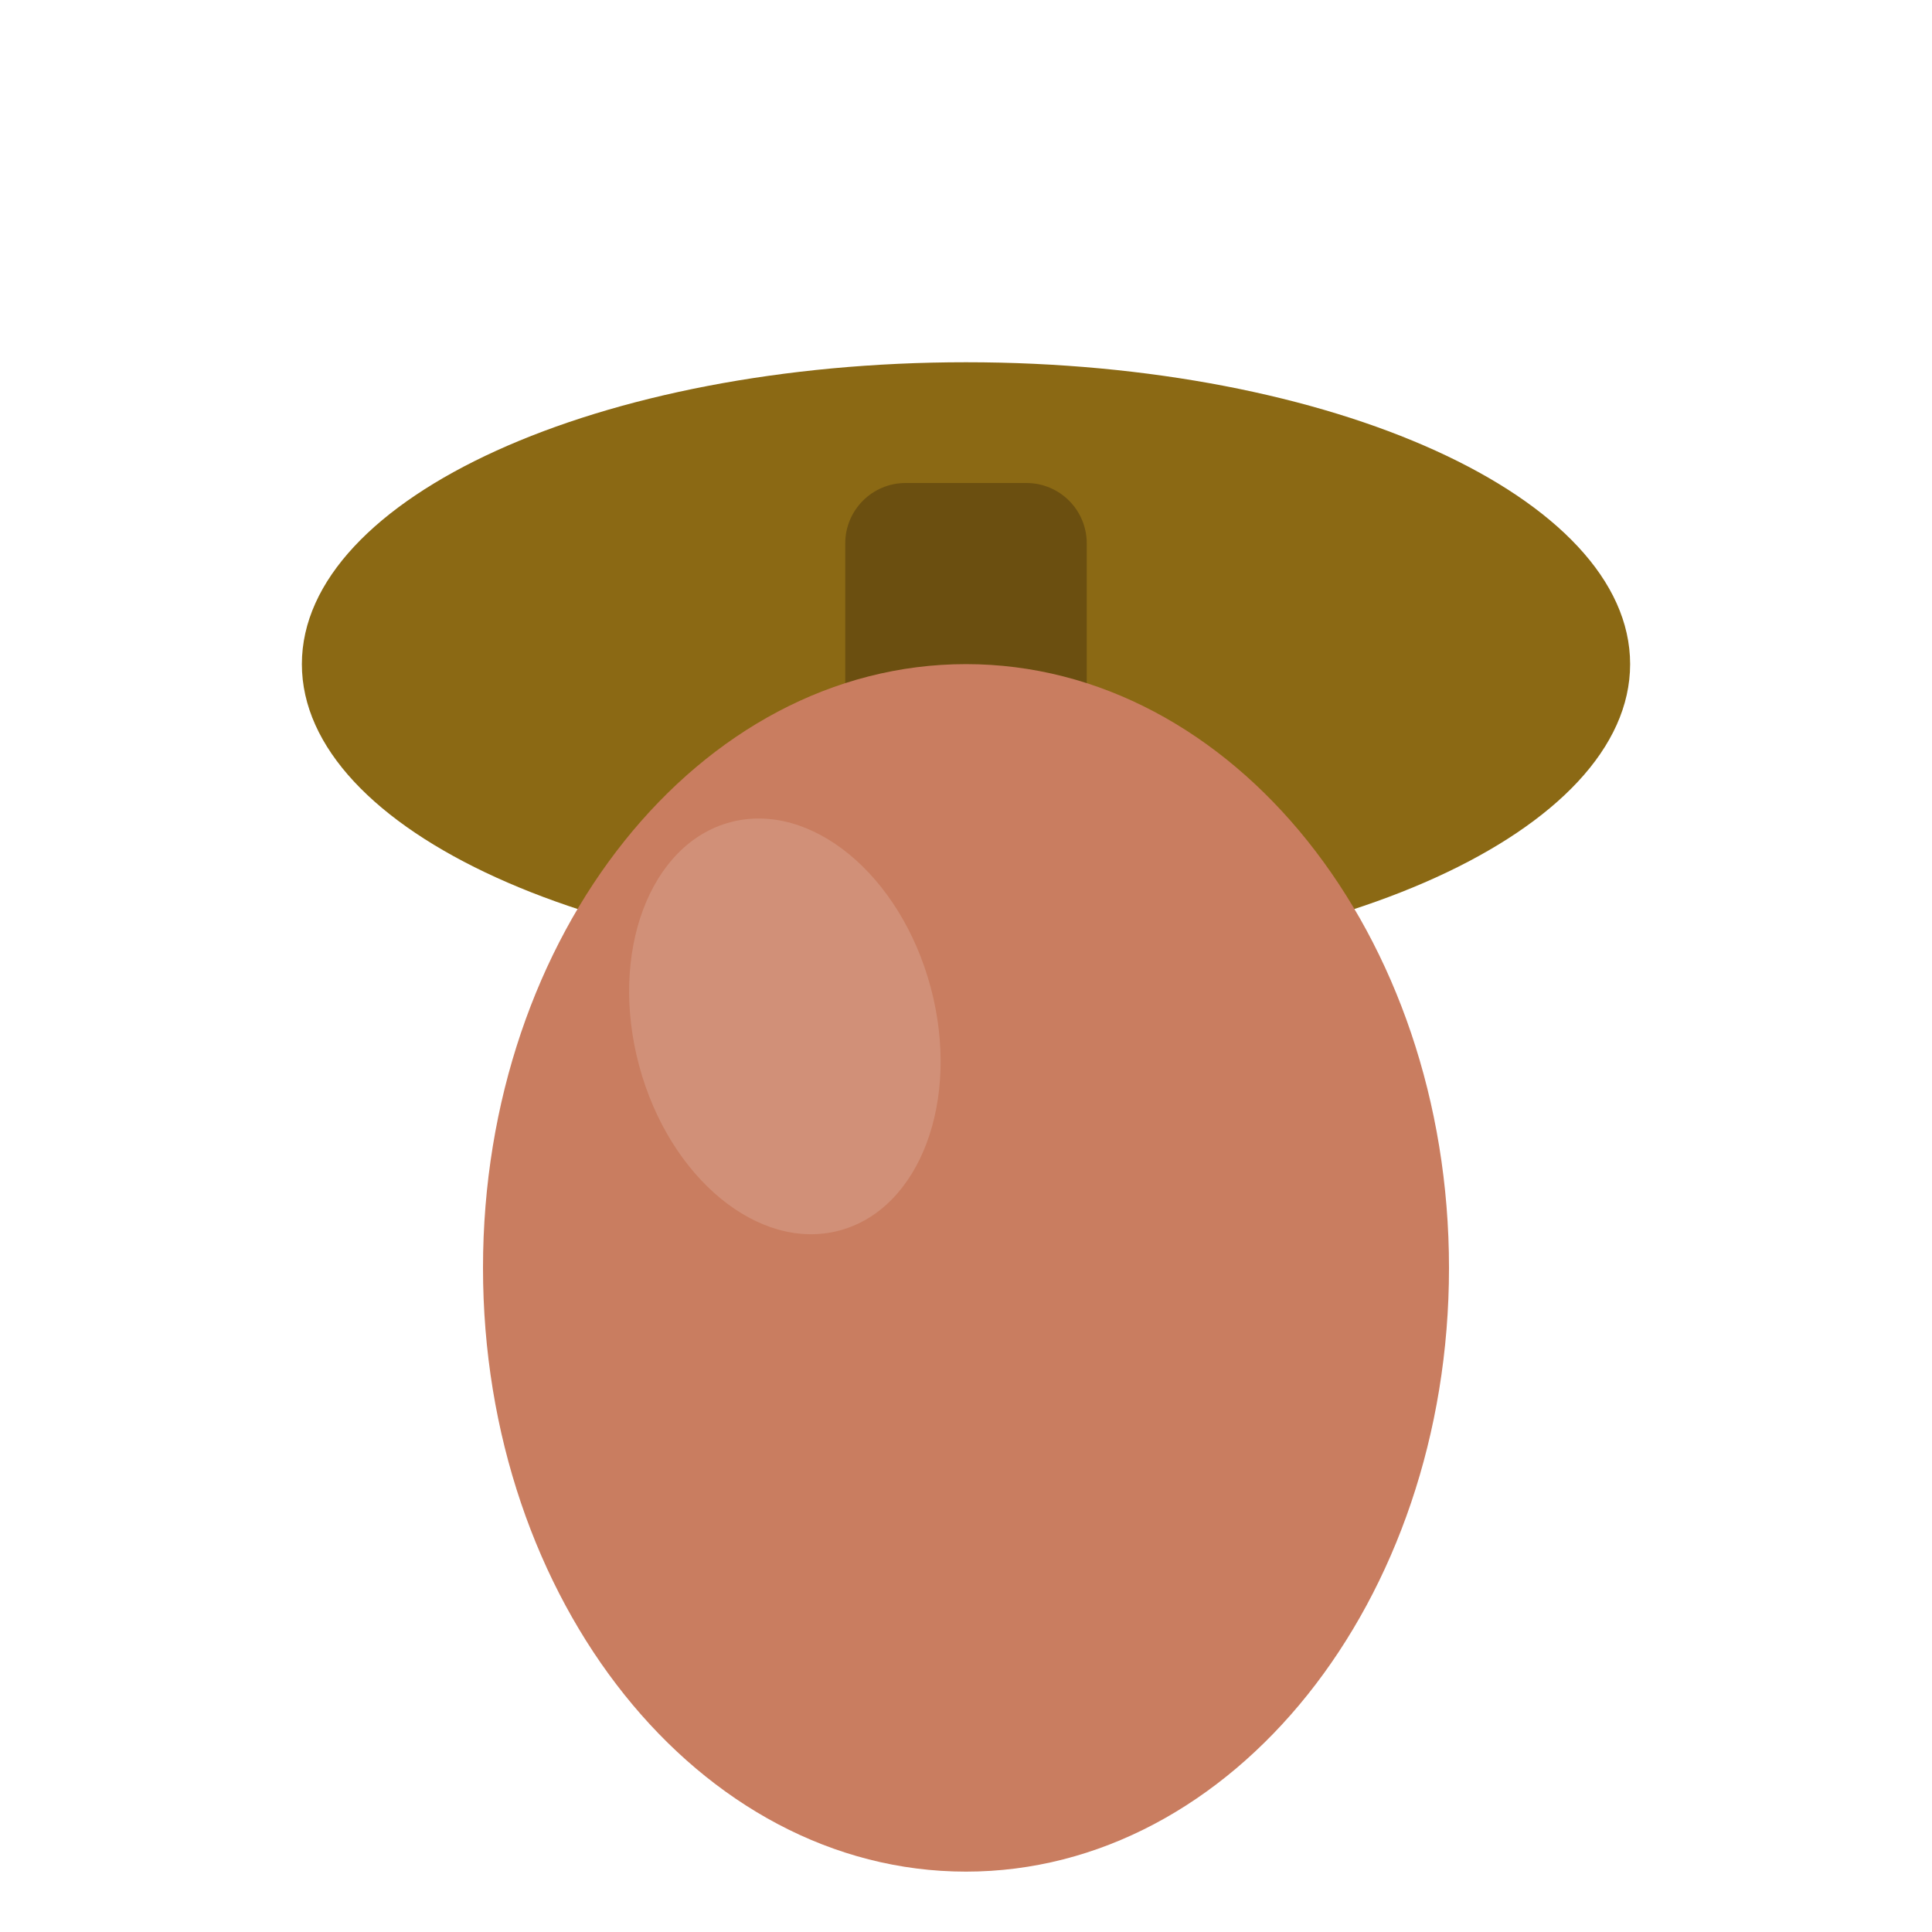
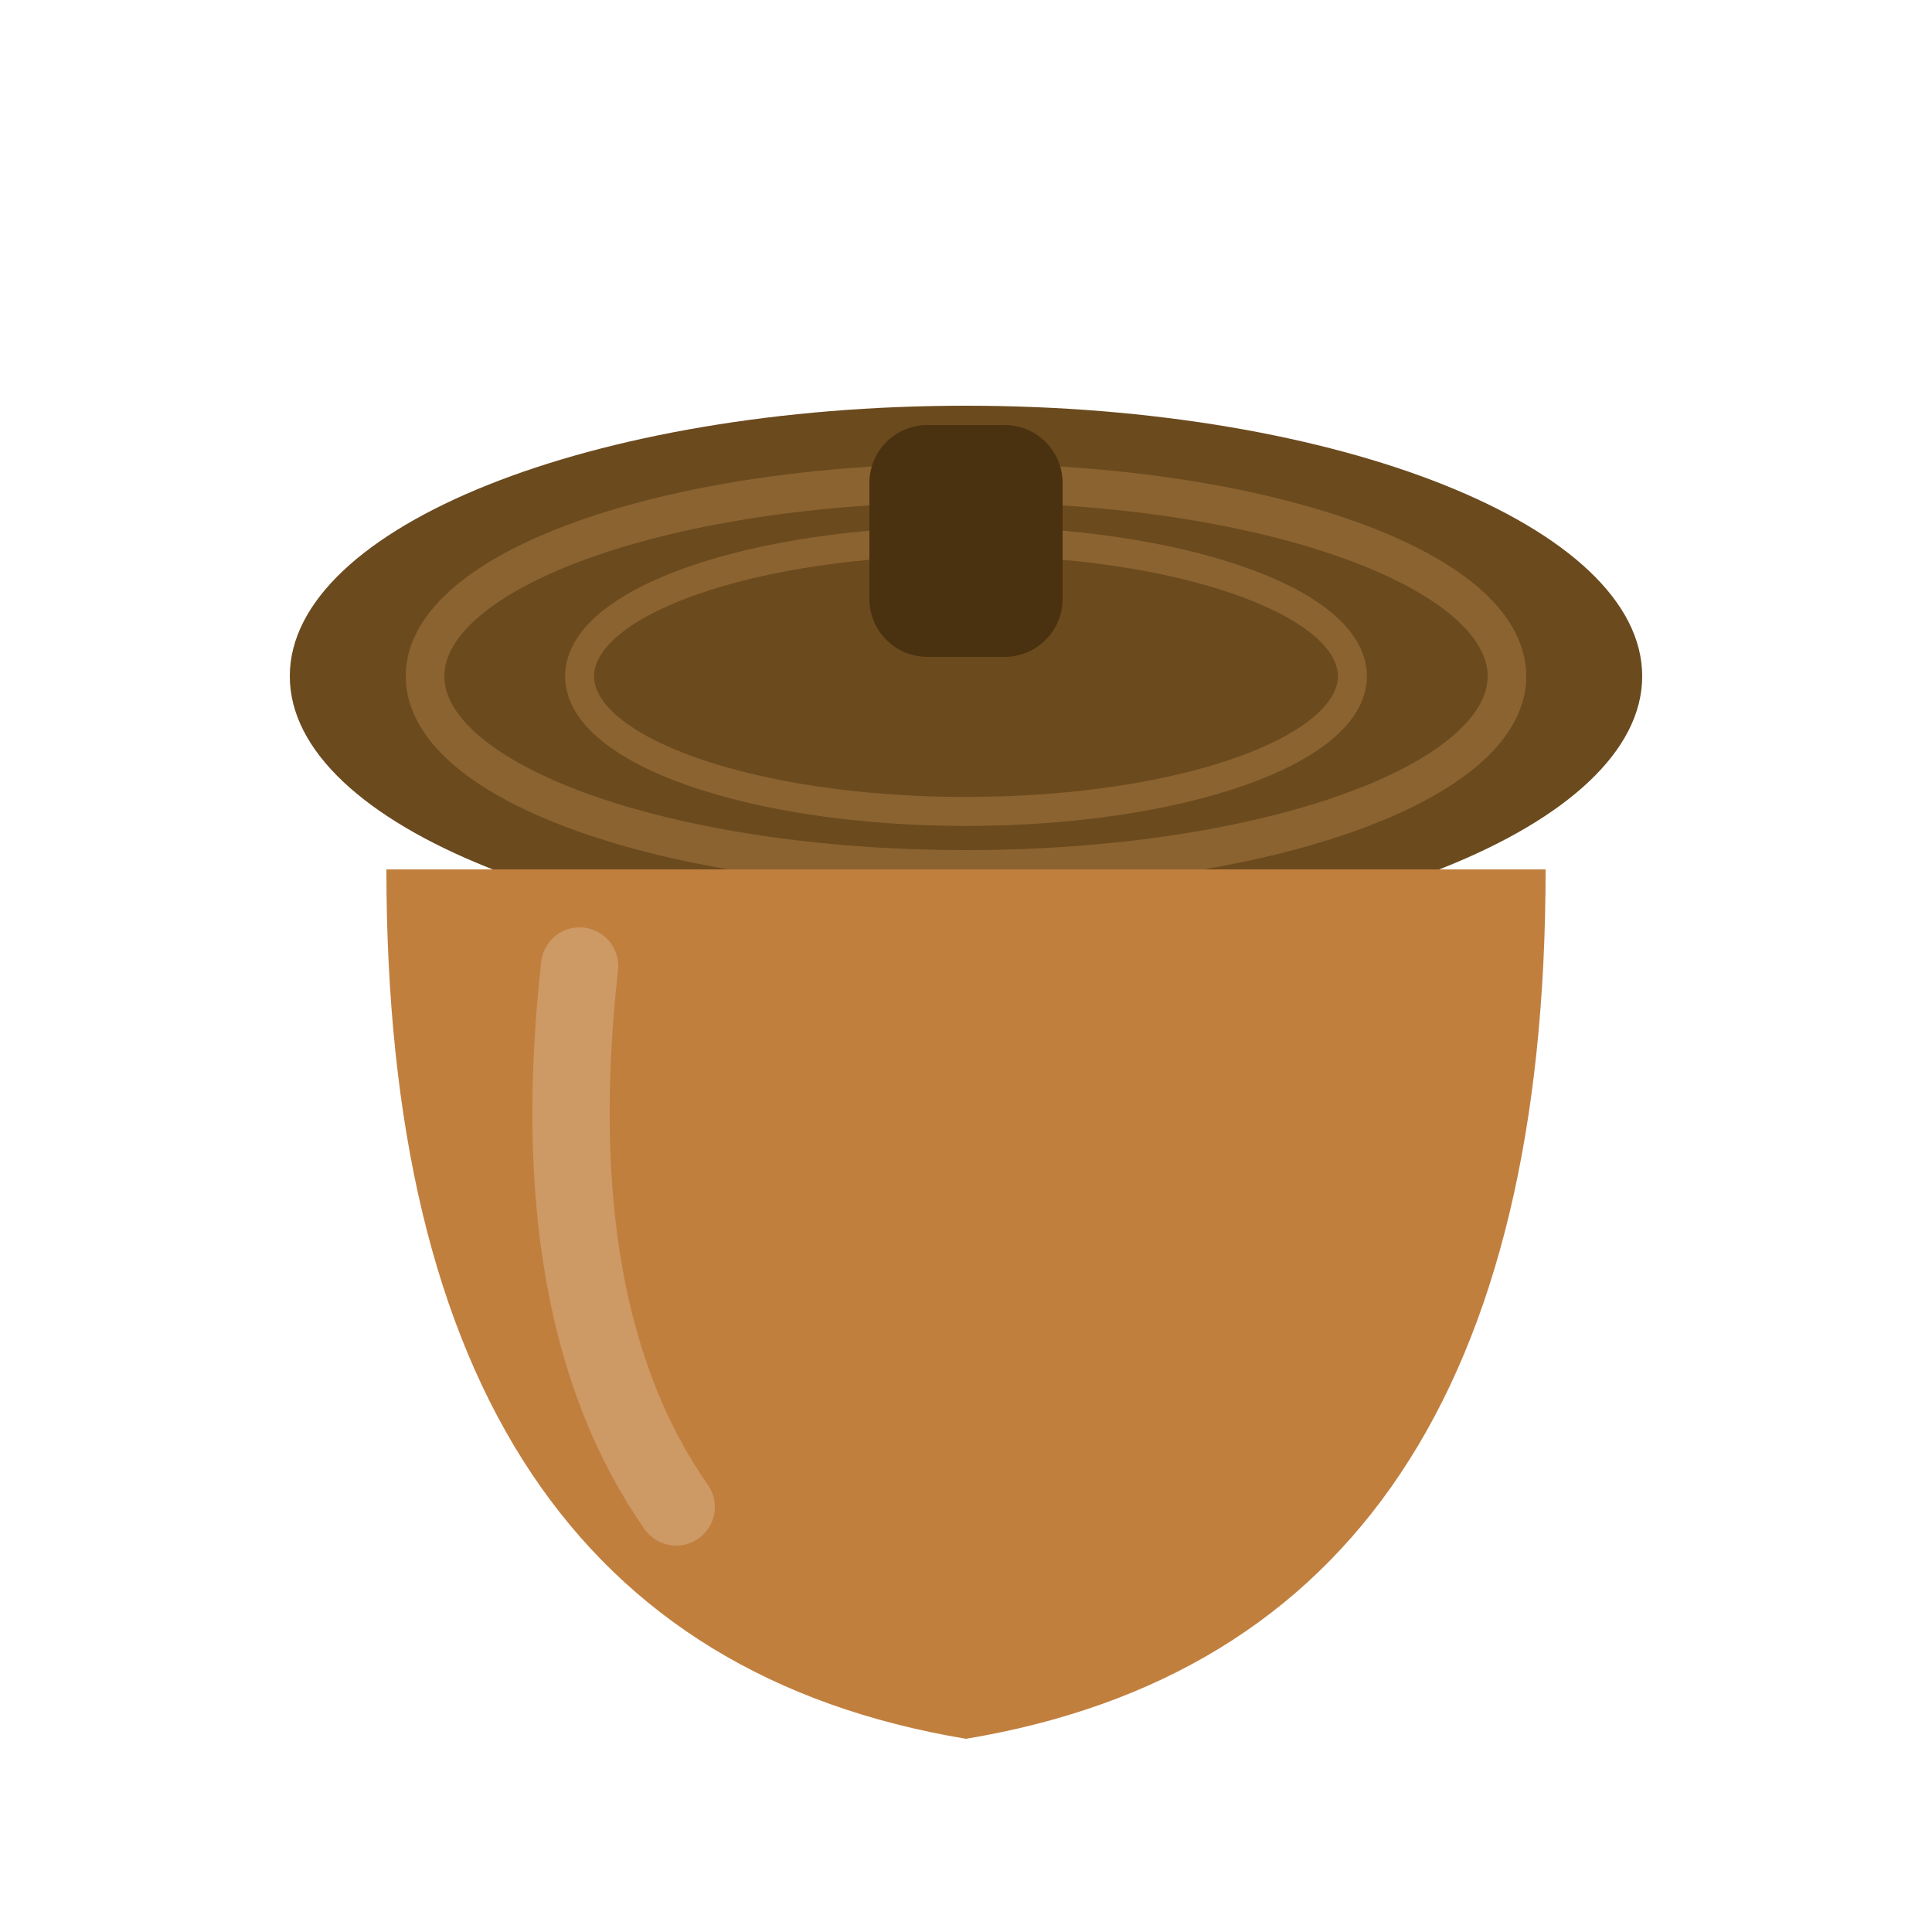
- <svg xmlns="http://www.w3.org/2000/svg" viewBox="0 0 32 32">
-   <ellipse cx="16" cy="11" rx="11" ry="5" fill="#8B6914" />
-   <rect x="14" y="8" width="4" height="6" fill="#6B4F10" rx="1" />
-   <ellipse cx="16" cy="21" rx="8" ry="10" fill="#C97D60" />
-   <ellipse cx="13" cy="17" rx="2.5" ry="3.5" fill="rgba(255,255,255,0.15)" transform="rotate(-15 13 17)" />
+ <svg xmlns="http://www.w3.org/2000/svg" viewBox="0 0 100 100">
+   <ellipse cx="50" cy="35" rx="35" ry="14" fill="#6B4A1E" />
+   <ellipse cx="50" cy="35" rx="28" ry="10" fill="none" stroke="#8B6330" stroke-width="2" />
+   <ellipse cx="50" cy="35" rx="20" ry="7" fill="none" stroke="#8B6330" stroke-width="1.5" />
+   <rect x="45" y="22" width="10" height="12" rx="3" fill="#4A3210" />
+   <path d="M 20 45 Q 20 85 50 90 Q 80 85 80 45 Z" fill="#C17F3E" />
+   <path d="M 30 50 Q 28 68 35 78" stroke="rgba(255,255,255,0.2)" stroke-width="4" fill="none" stroke-linecap="round" />
</svg>
